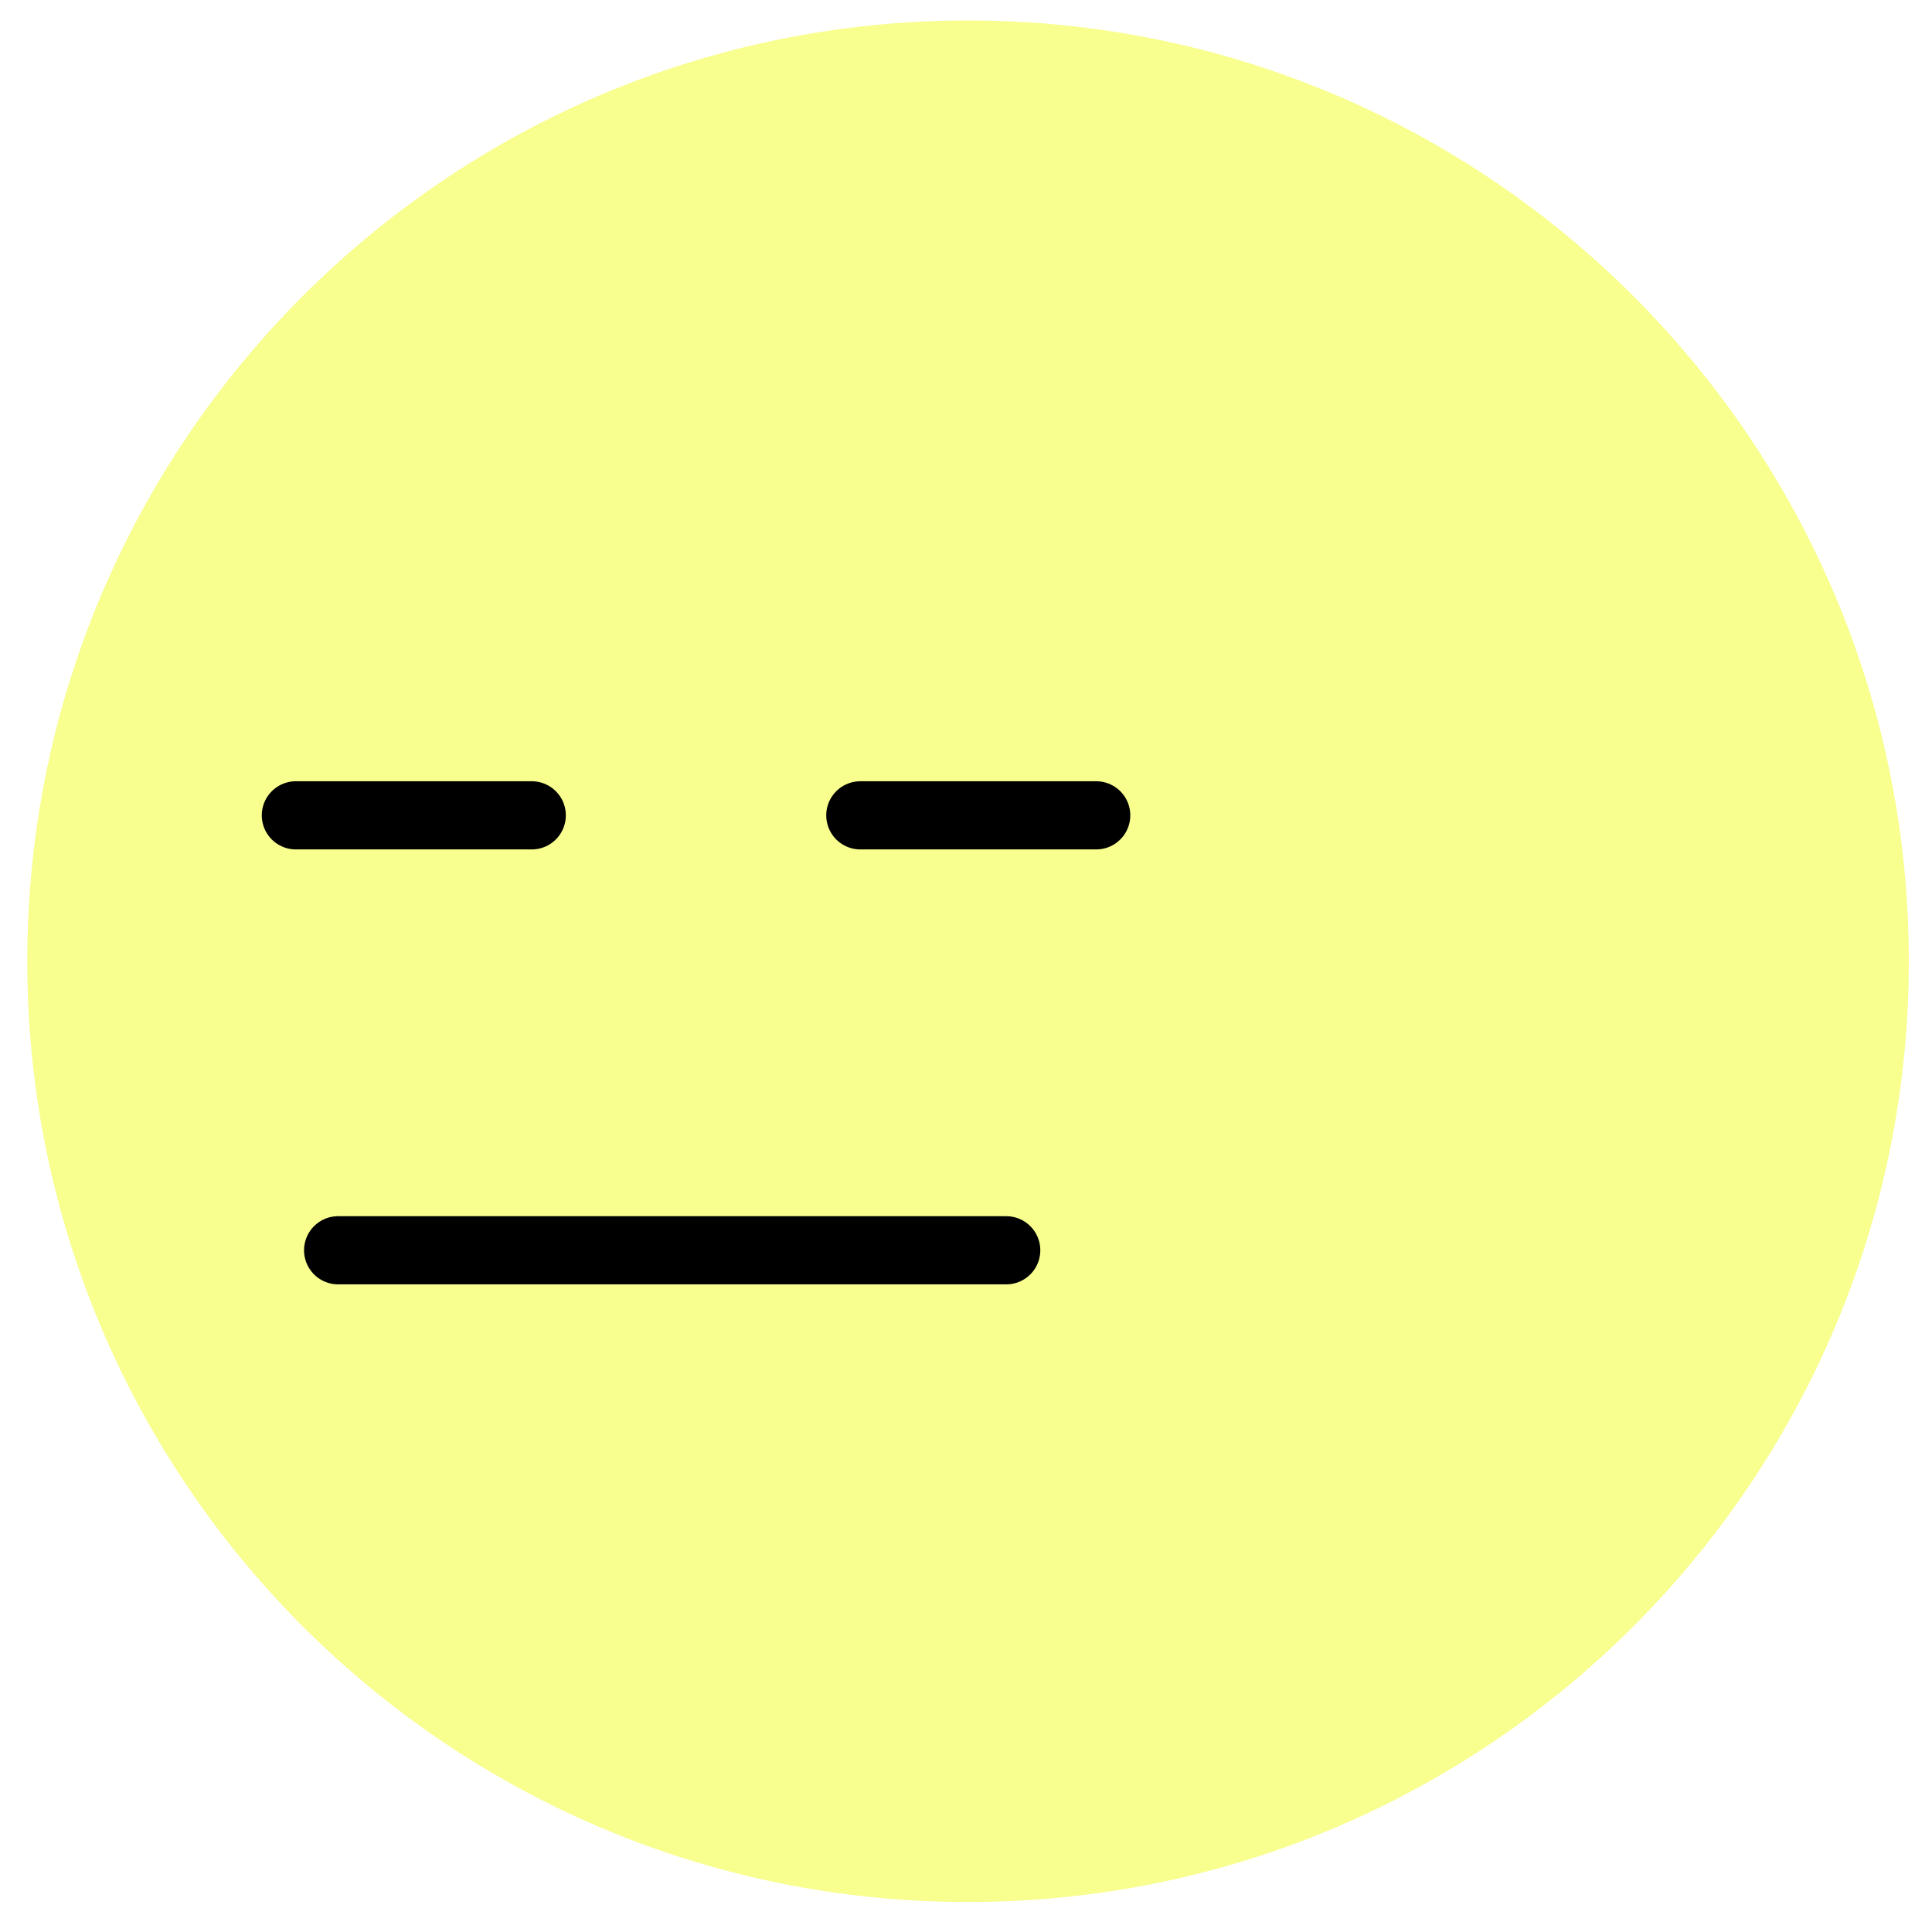
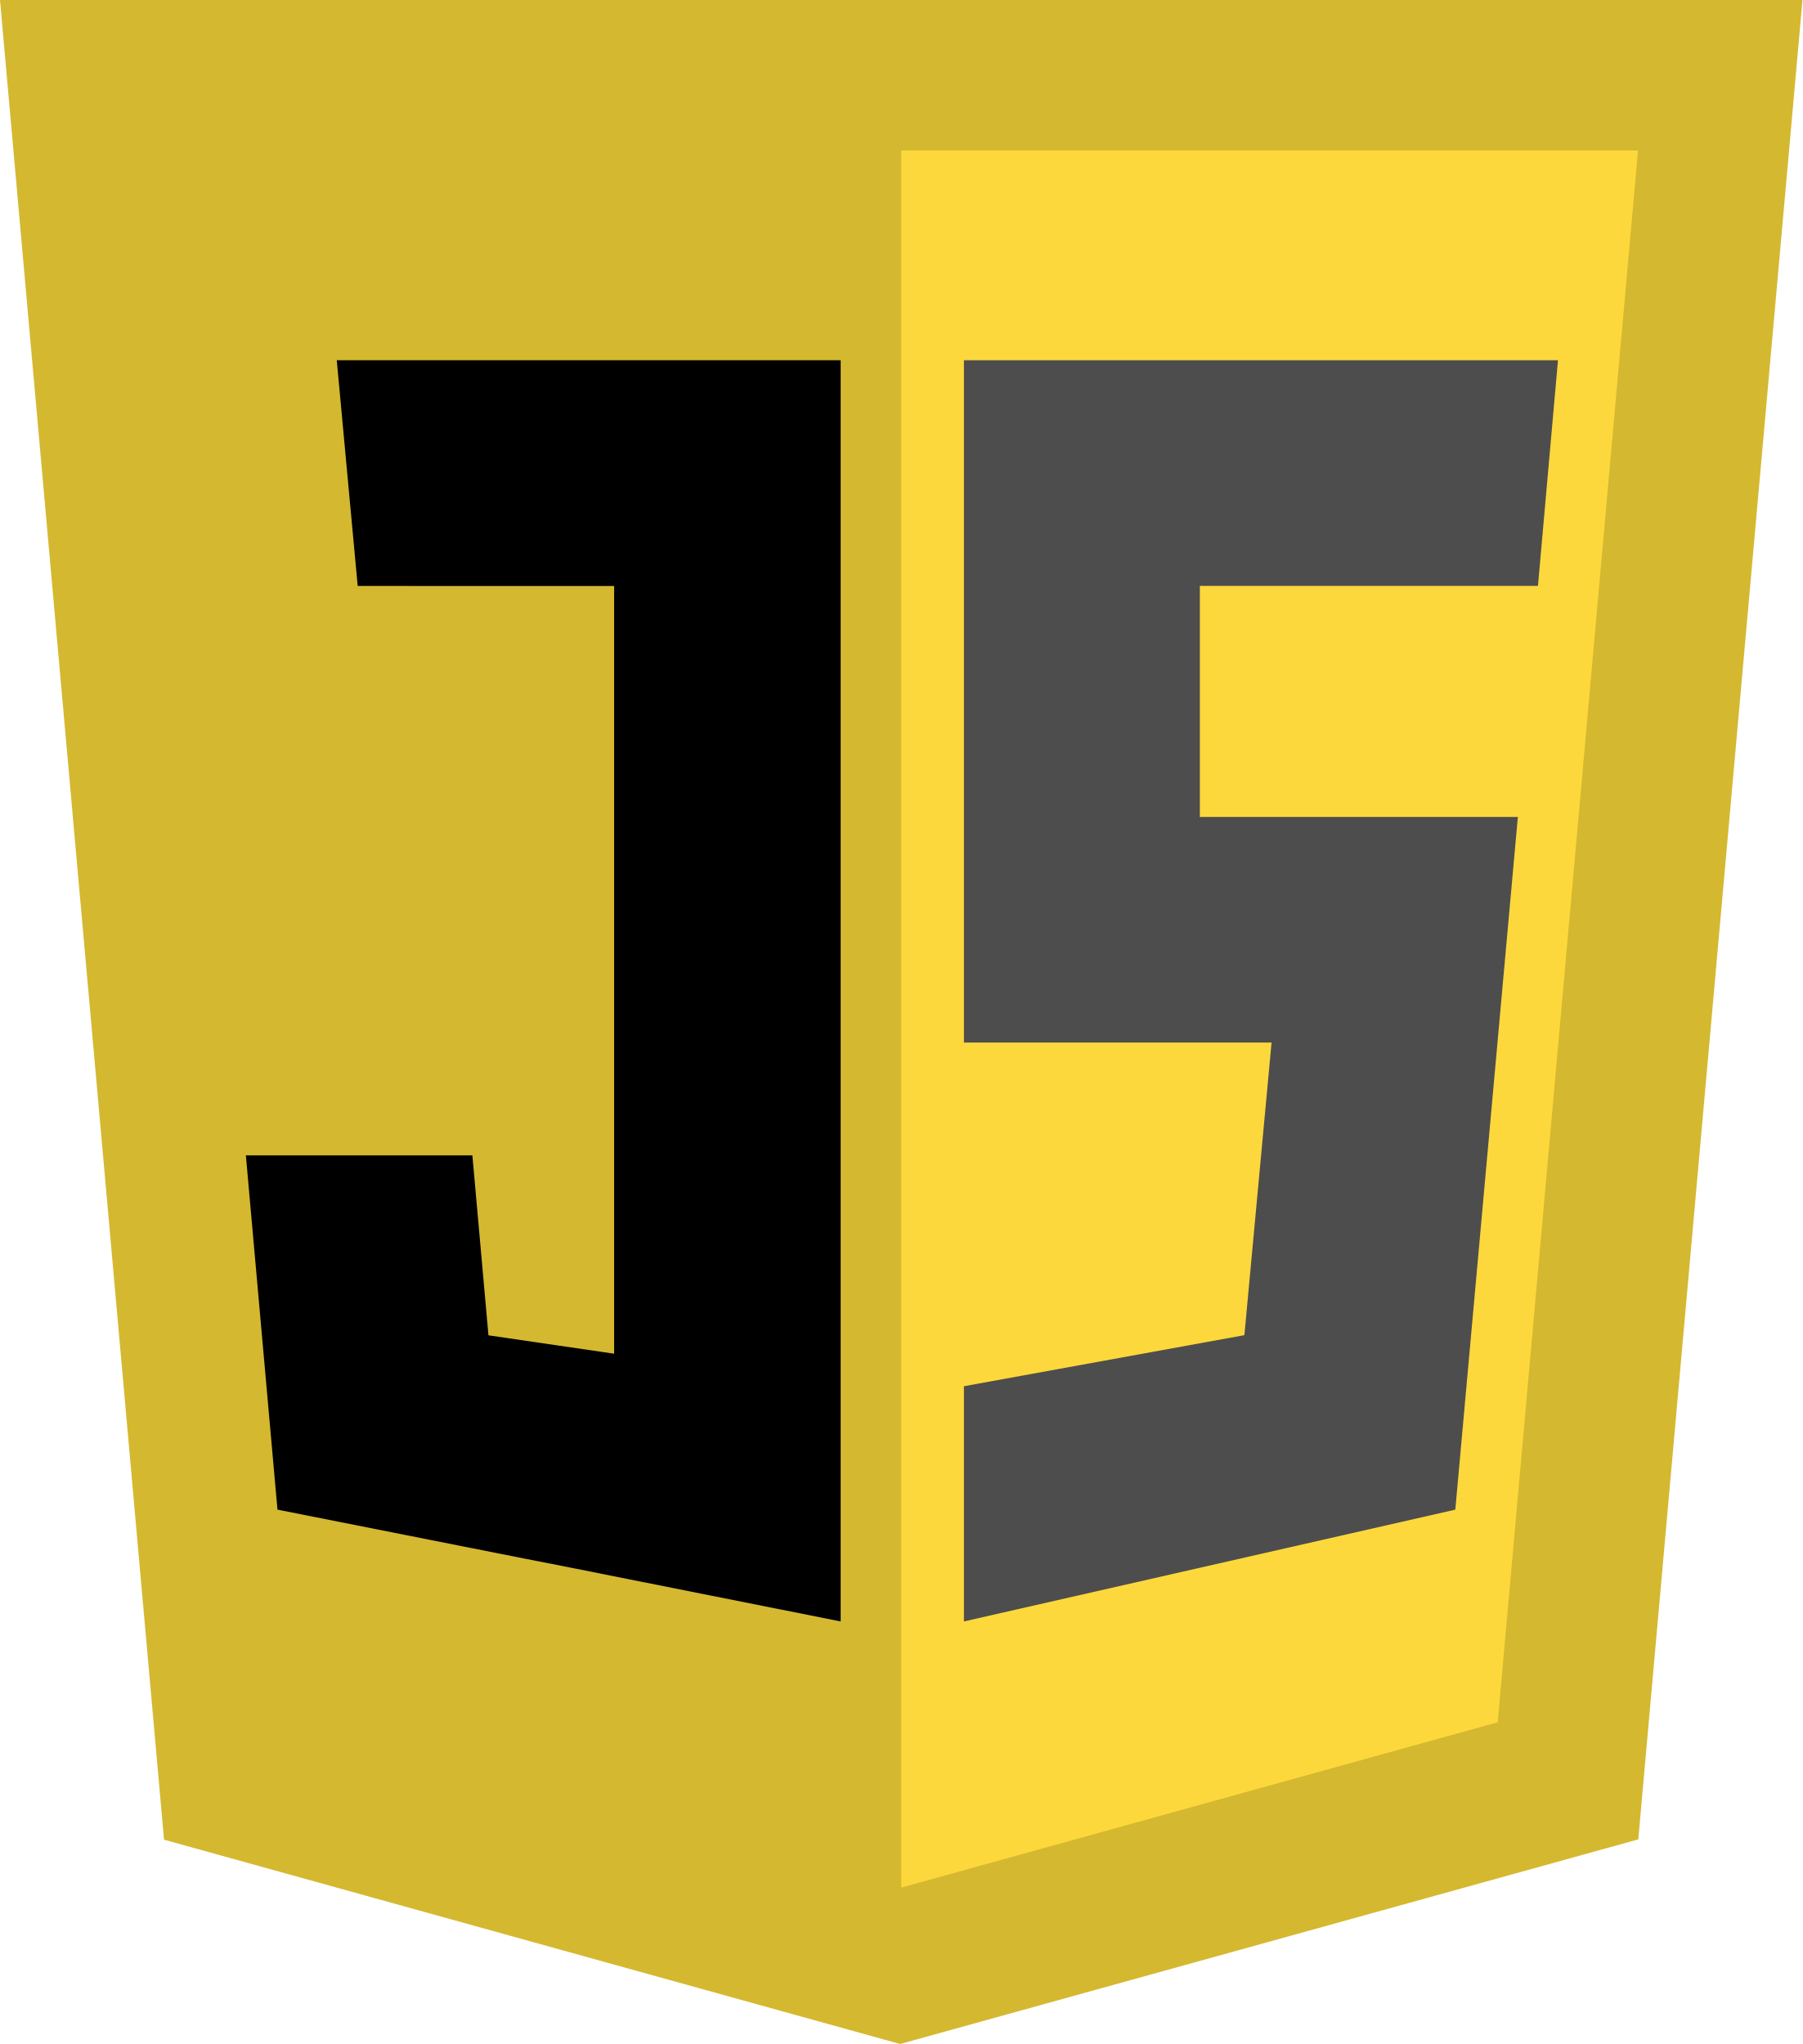
- <svg xmlns="http://www.w3.org/2000/svg" version="1.1" id="Capa_1" x="0px" y="0px" viewBox="0 0 141.7 141.7" style="enable-background:new 0 0 141.7 141.7;" xml:space="preserve">
-   <style type="text/css">
- 	.st0{fill:#F8FF8F;}
- 	.st1{fill:#515965;stroke:black;stroke-width:5;stroke-linecap:round;stroke-linejoin:round;stroke-miterlimit:10;}
- </style>
-   <circle class="st0" cx="71" cy="70.5" r="69" />
-   <g>
-     <g>
-       <line class="st1" x1="21.7" y1="59.8" x2="39" y2="59.8" />
-       <line class="st1" x1="63.1" y1="59.8" x2="80.4" y2="59.8" />
+ <svg xmlns="http://www.w3.org/2000/svg" version="1.1" width="297.45" height="337.341" viewBox="0 0 297.45 337.341" id="svg2">
+   <defs id="defs8" />
+   <g transform="translate(-0.071,-82.67)" id="Layer_1" style="fill:none;stroke:none">
+     <path d="M 27.142,386.29 0.071,82.67 l 297.45,0 -27.096,303.571 -121.811,33.77 L 27.142,386.29 z m 0,0" id="path13" style="fill:#d4b830;fill-opacity:1" />
+     <path d="m 148.798,394.199 98.427,-27.288 23.157,-259.415 -121.584,0 0,286.703 z m 0,0" id="path15" style="fill:#fdd83c;fill-opacity:1" />
+     <g transform="translate(55,142)" id="Group">
+       <path d="m 195.551,75.496 -52.479,0 0,-38.132 55.797,0 3.303,-37.239 -98.033,0 0,112.607 50.768,0 -4.484,48.294 -46.284,8.426 0,38.819 81.091,-18.451 z" id="path18" style="fill:#4d4d4d;fill-opacity:1" />
+       <path d="m 83.796,0.125 -83.151,0 3.453,37.254 42.319,3.4e-4 0,126.706 -20.741,-3.035 -2.652,-29.698 c 0,0 -24.919,0 -37.379,0 l 5.216,58.467 c 92.935,18.451 0.352,-0.013 92.935,18.451 z" id="path24" style="fill:#000000;fill-opacity:1" />
    </g>
  </g>
-   <line class="st1" x1="24.8" y1="91.7" x2="73.8" y2="91.7" />
</svg>
